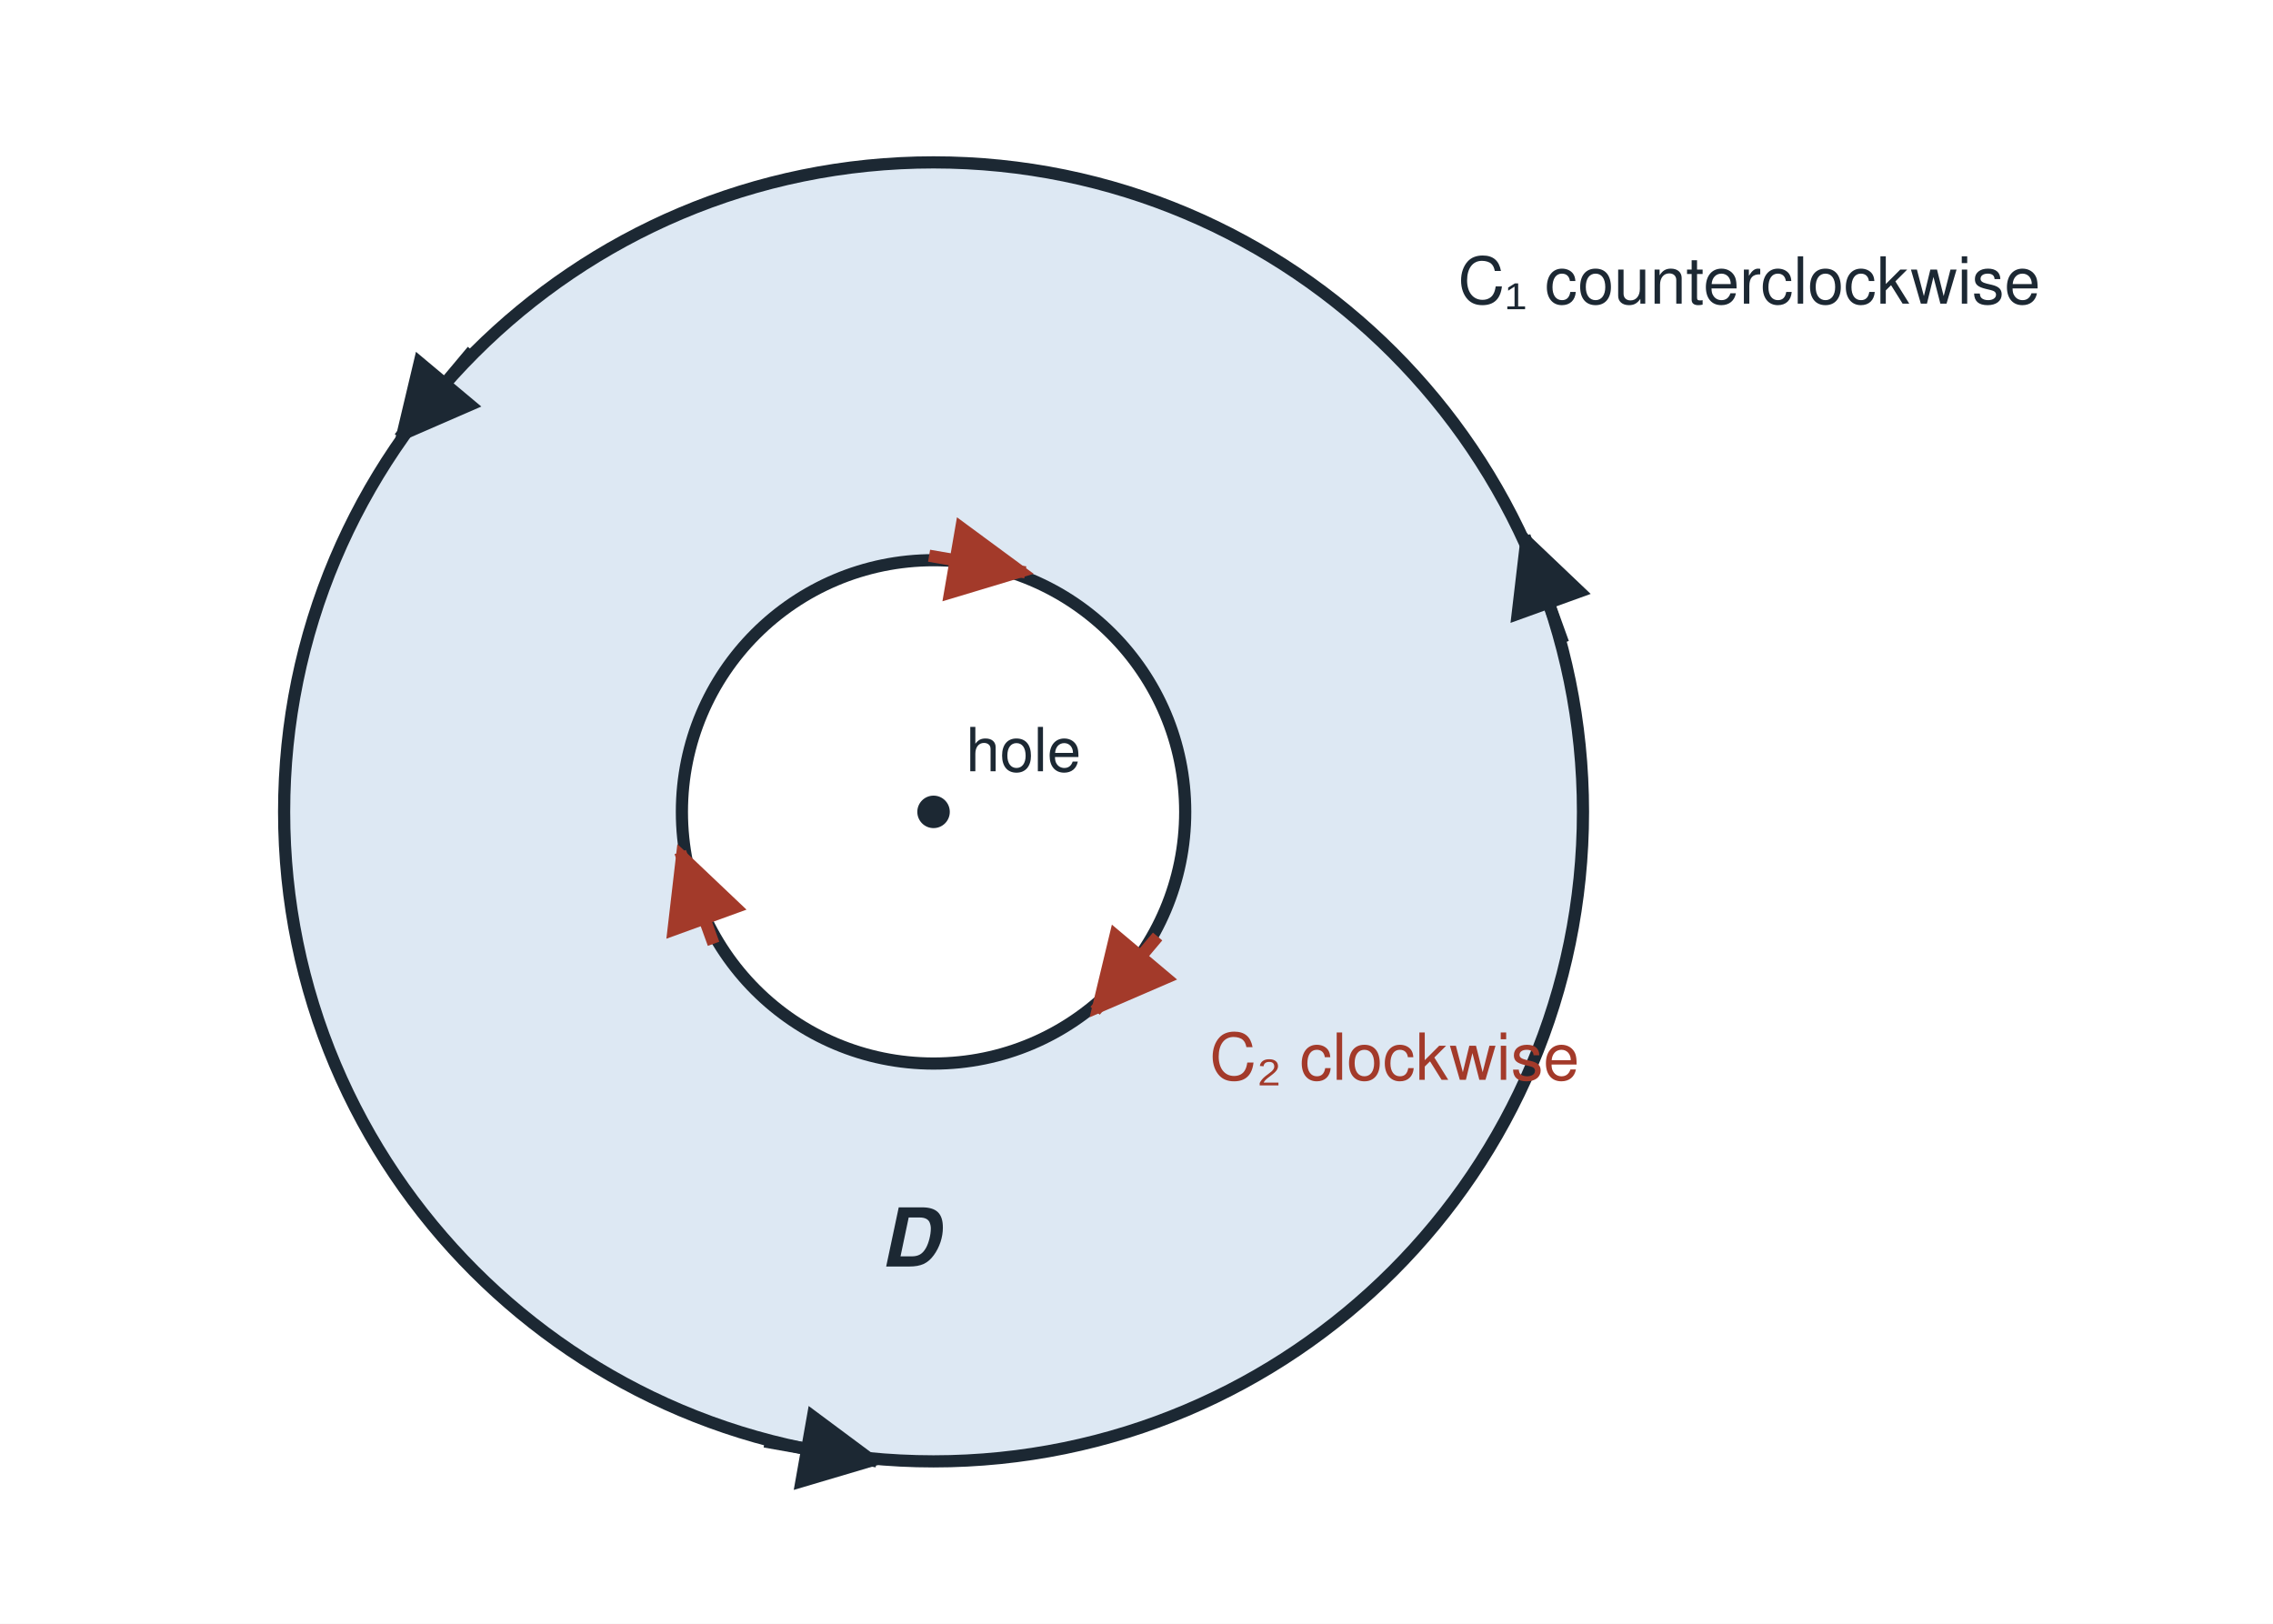
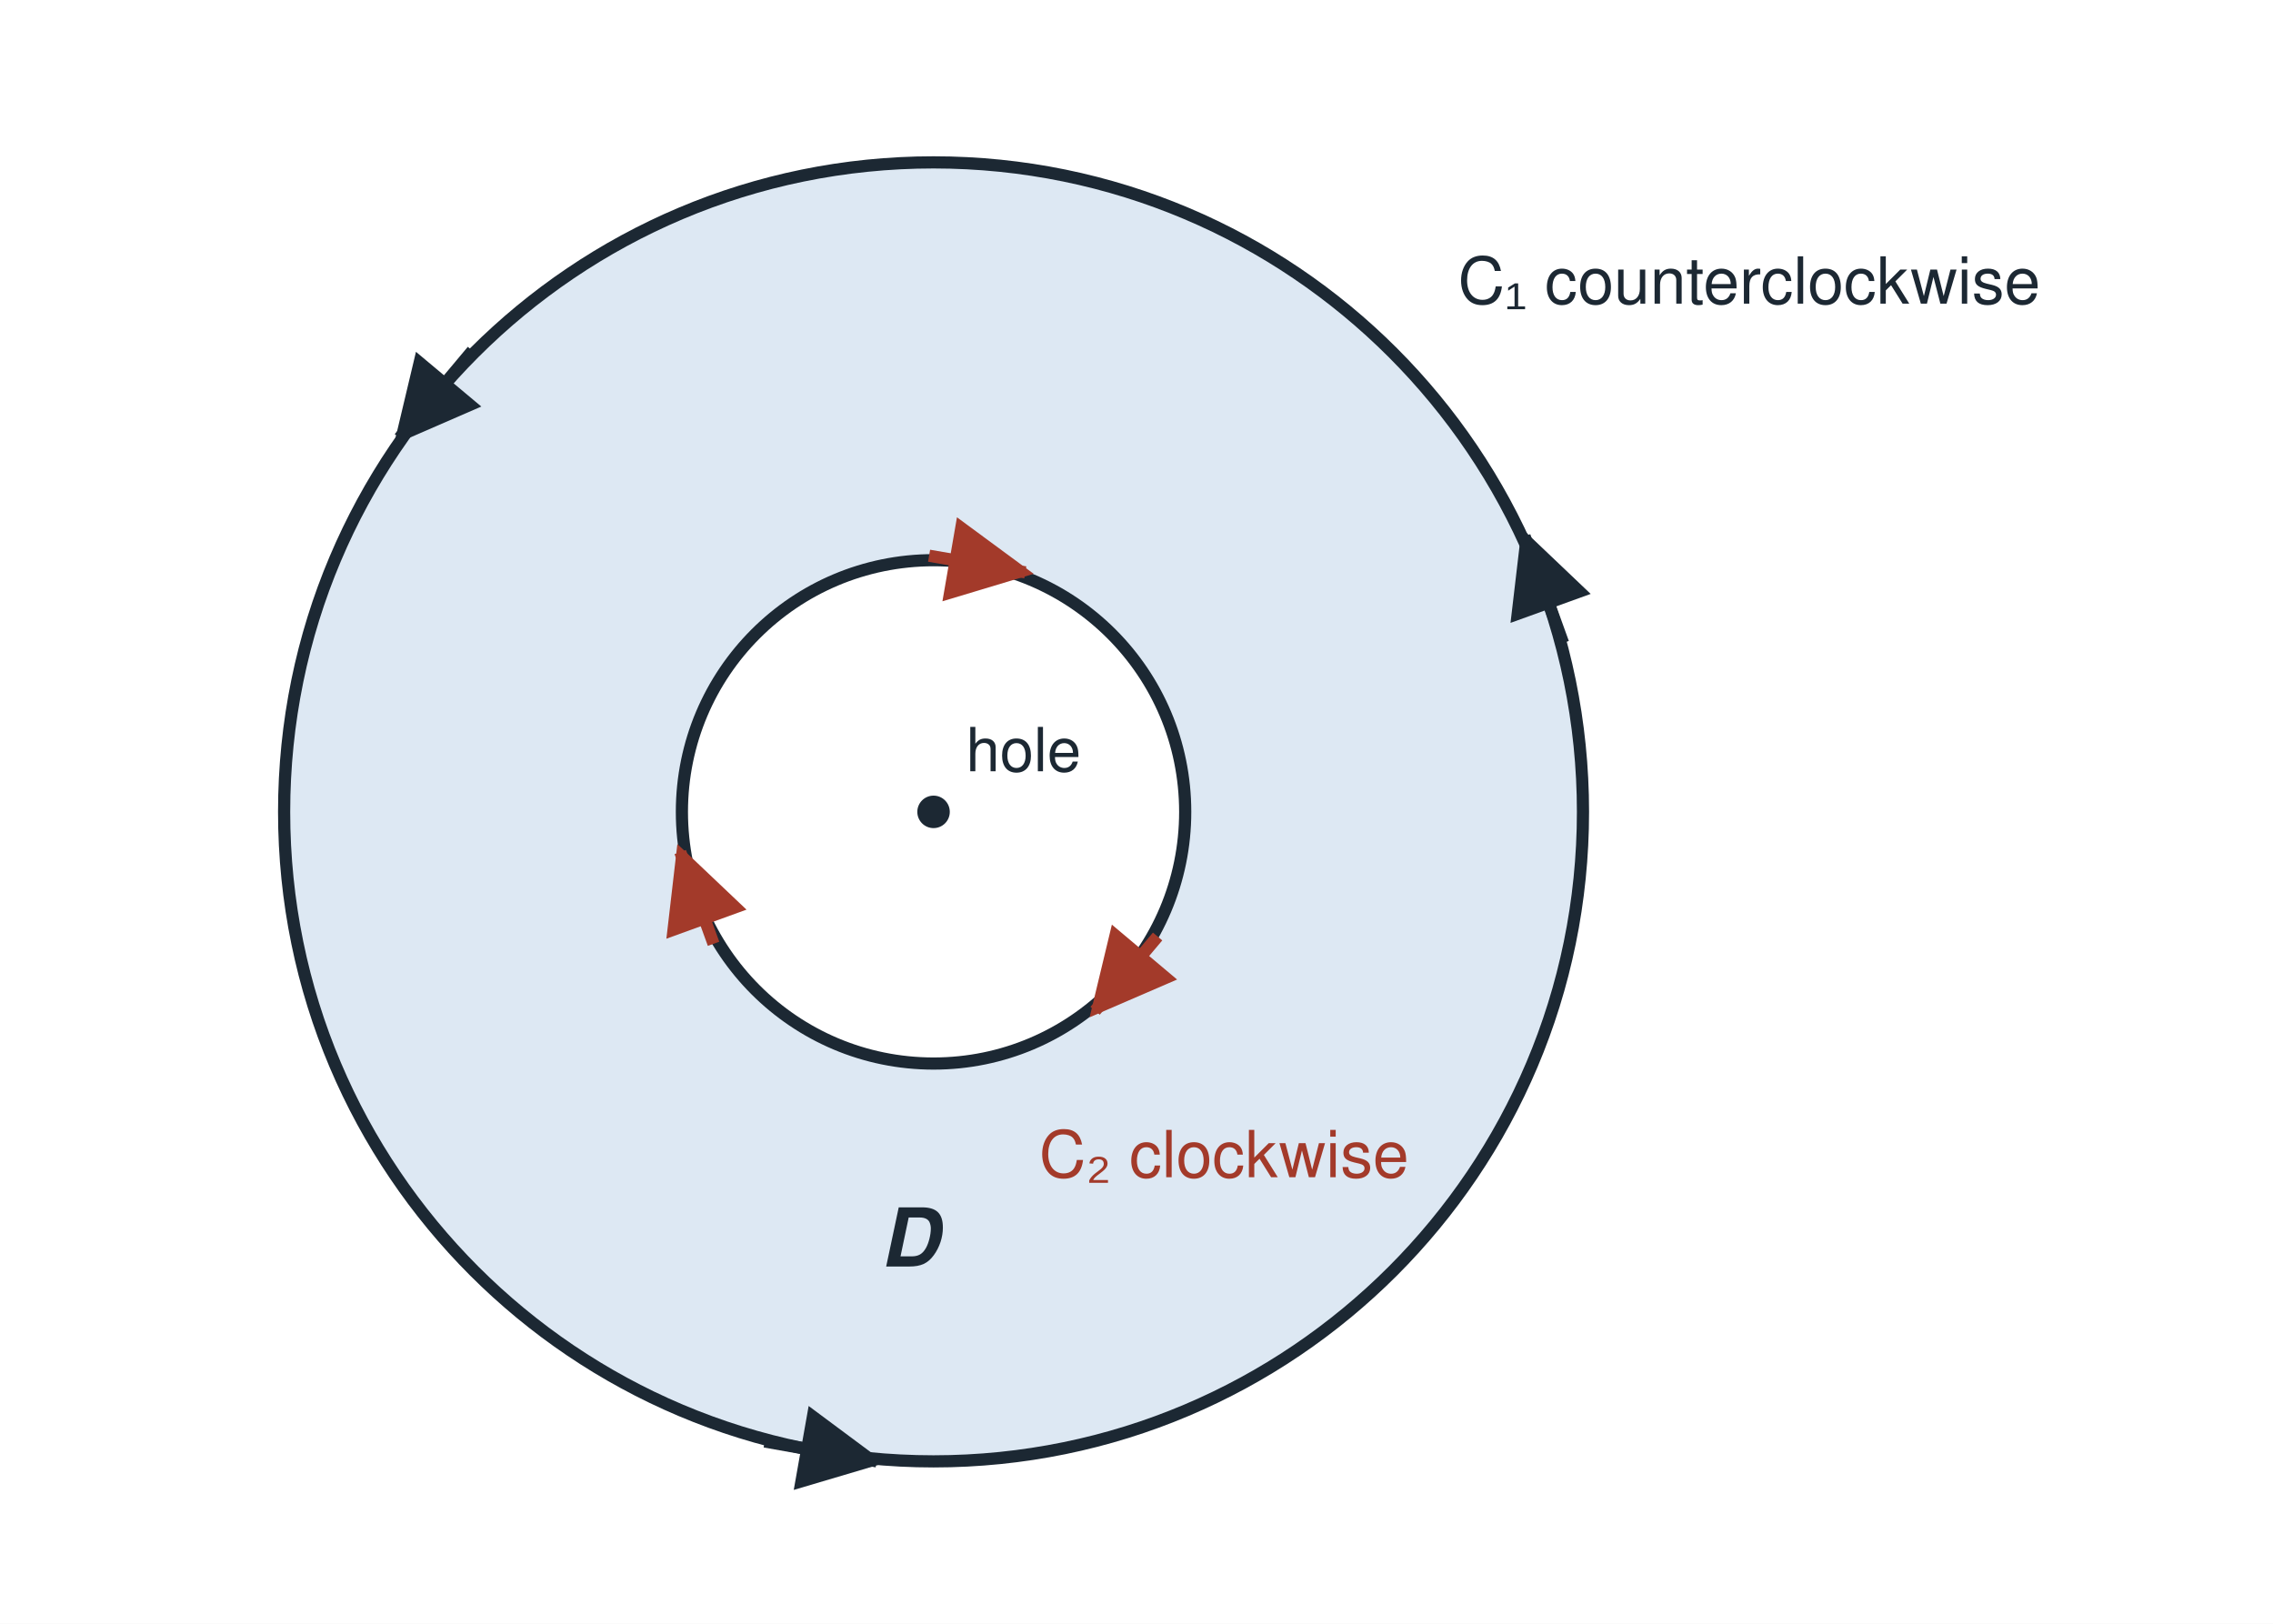
<svg xmlns="http://www.w3.org/2000/svg" width="560" height="400" viewBox="0 0 560 400">
  <defs>
    <marker id="ak" viewBox="0 0 10 10" refX="9" refY="5" markerWidth="7" markerHeight="7" orient="auto-start-reverse">
      <path d="M0,0 L10,5 L0,10 z" fill="#1c2833" />
    </marker>
    <marker id="ar" viewBox="0 0 10 10" refX="9" refY="5" markerWidth="7" markerHeight="7" orient="auto-start-reverse">
      <path d="M0,0 L10,5 L0,10 z" fill="#a33a2a" />
    </marker>
    <marker id="ab" viewBox="0 0 10 10" refX="9" refY="5" markerWidth="7" markerHeight="7" orient="auto-start-reverse">
      <path d="M0,0 L10,5 L0,10 z" fill="#1f5f99" />
    </marker>
    <marker id="ag" viewBox="0 0 10 10" refX="9" refY="5" markerWidth="7" markerHeight="7" orient="auto-start-reverse">
      <path d="M0,0 L10,5 L0,10 z" fill="#2c7a47" />
    </marker>
  </defs>
  <rect x="0" y="0" width="560" height="400" fill="#ffffff" />
  <circle cx="230" cy="200" r="160" fill="#dde8f3" stroke="#1c2833" stroke-width="3" />
  <circle cx="230" cy="200" r="62" fill="#ffffff" stroke="#1c2833" stroke-width="3" />
  <circle cx="230.0" cy="200.0" r="4" fill="#1c2833" />
  <line x1="385.1" y1="158.4" x2="375.6" y2="132.1" stroke="#1c2833" stroke-width="3" marker-end="url(#ak)" />
  <line x1="116.4" y1="86.4" x2="98.4" y2="107.9" stroke="#1c2833" stroke-width="3" marker-end="url(#ak)" />
  <line x1="188.4" y1="355.1" x2="216.0" y2="360.0" stroke="#1c2833" stroke-width="3" marker-end="url(#ak)" />
  <line x1="228.9" y1="136.9" x2="252.6" y2="141.0" stroke="#a33a2a" stroke-width="3" marker-end="url(#ar)" />
  <line x1="175.8" y1="232.5" x2="167.6" y2="209.9" stroke="#a33a2a" stroke-width="3" marker-end="url(#ar)" />
  <line x1="285.2" y1="230.7" x2="269.8" y2="249.0" stroke="#a33a2a" stroke-width="3" marker-end="url(#ar)" />
  <text x="359.2" y="74.8" font-family="Helvetica, Arial, sans-serif" font-size="16" text-anchor="start" fill="#1c2833" font-weight="normal">C₁ counterclockwise</text>
  <text x="238.0" y="190.0" font-family="Helvetica, Arial, sans-serif" font-size="15" text-anchor="start" fill="#1c2833" font-weight="normal">hole</text>
  <text x="224.0" y="312.0" font-family="Helvetica, Arial, sans-serif" font-size="20" text-anchor="middle" fill="#1c2833" font-weight="bold" font-style="italic">D</text>
-   <text x="298.0" y="266.0" font-family="Helvetica, Arial, sans-serif" font-size="16" text-anchor="start" fill="#a33a2a" font-weight="normal">C₂ clockwise</text>
+   <text x="256.0" y="290.0" font-family="Helvetica, Arial, sans-serif" font-size="16" text-anchor="start" fill="#a33a2a" font-weight="normal">C₂ clockwise</text>
</svg>
